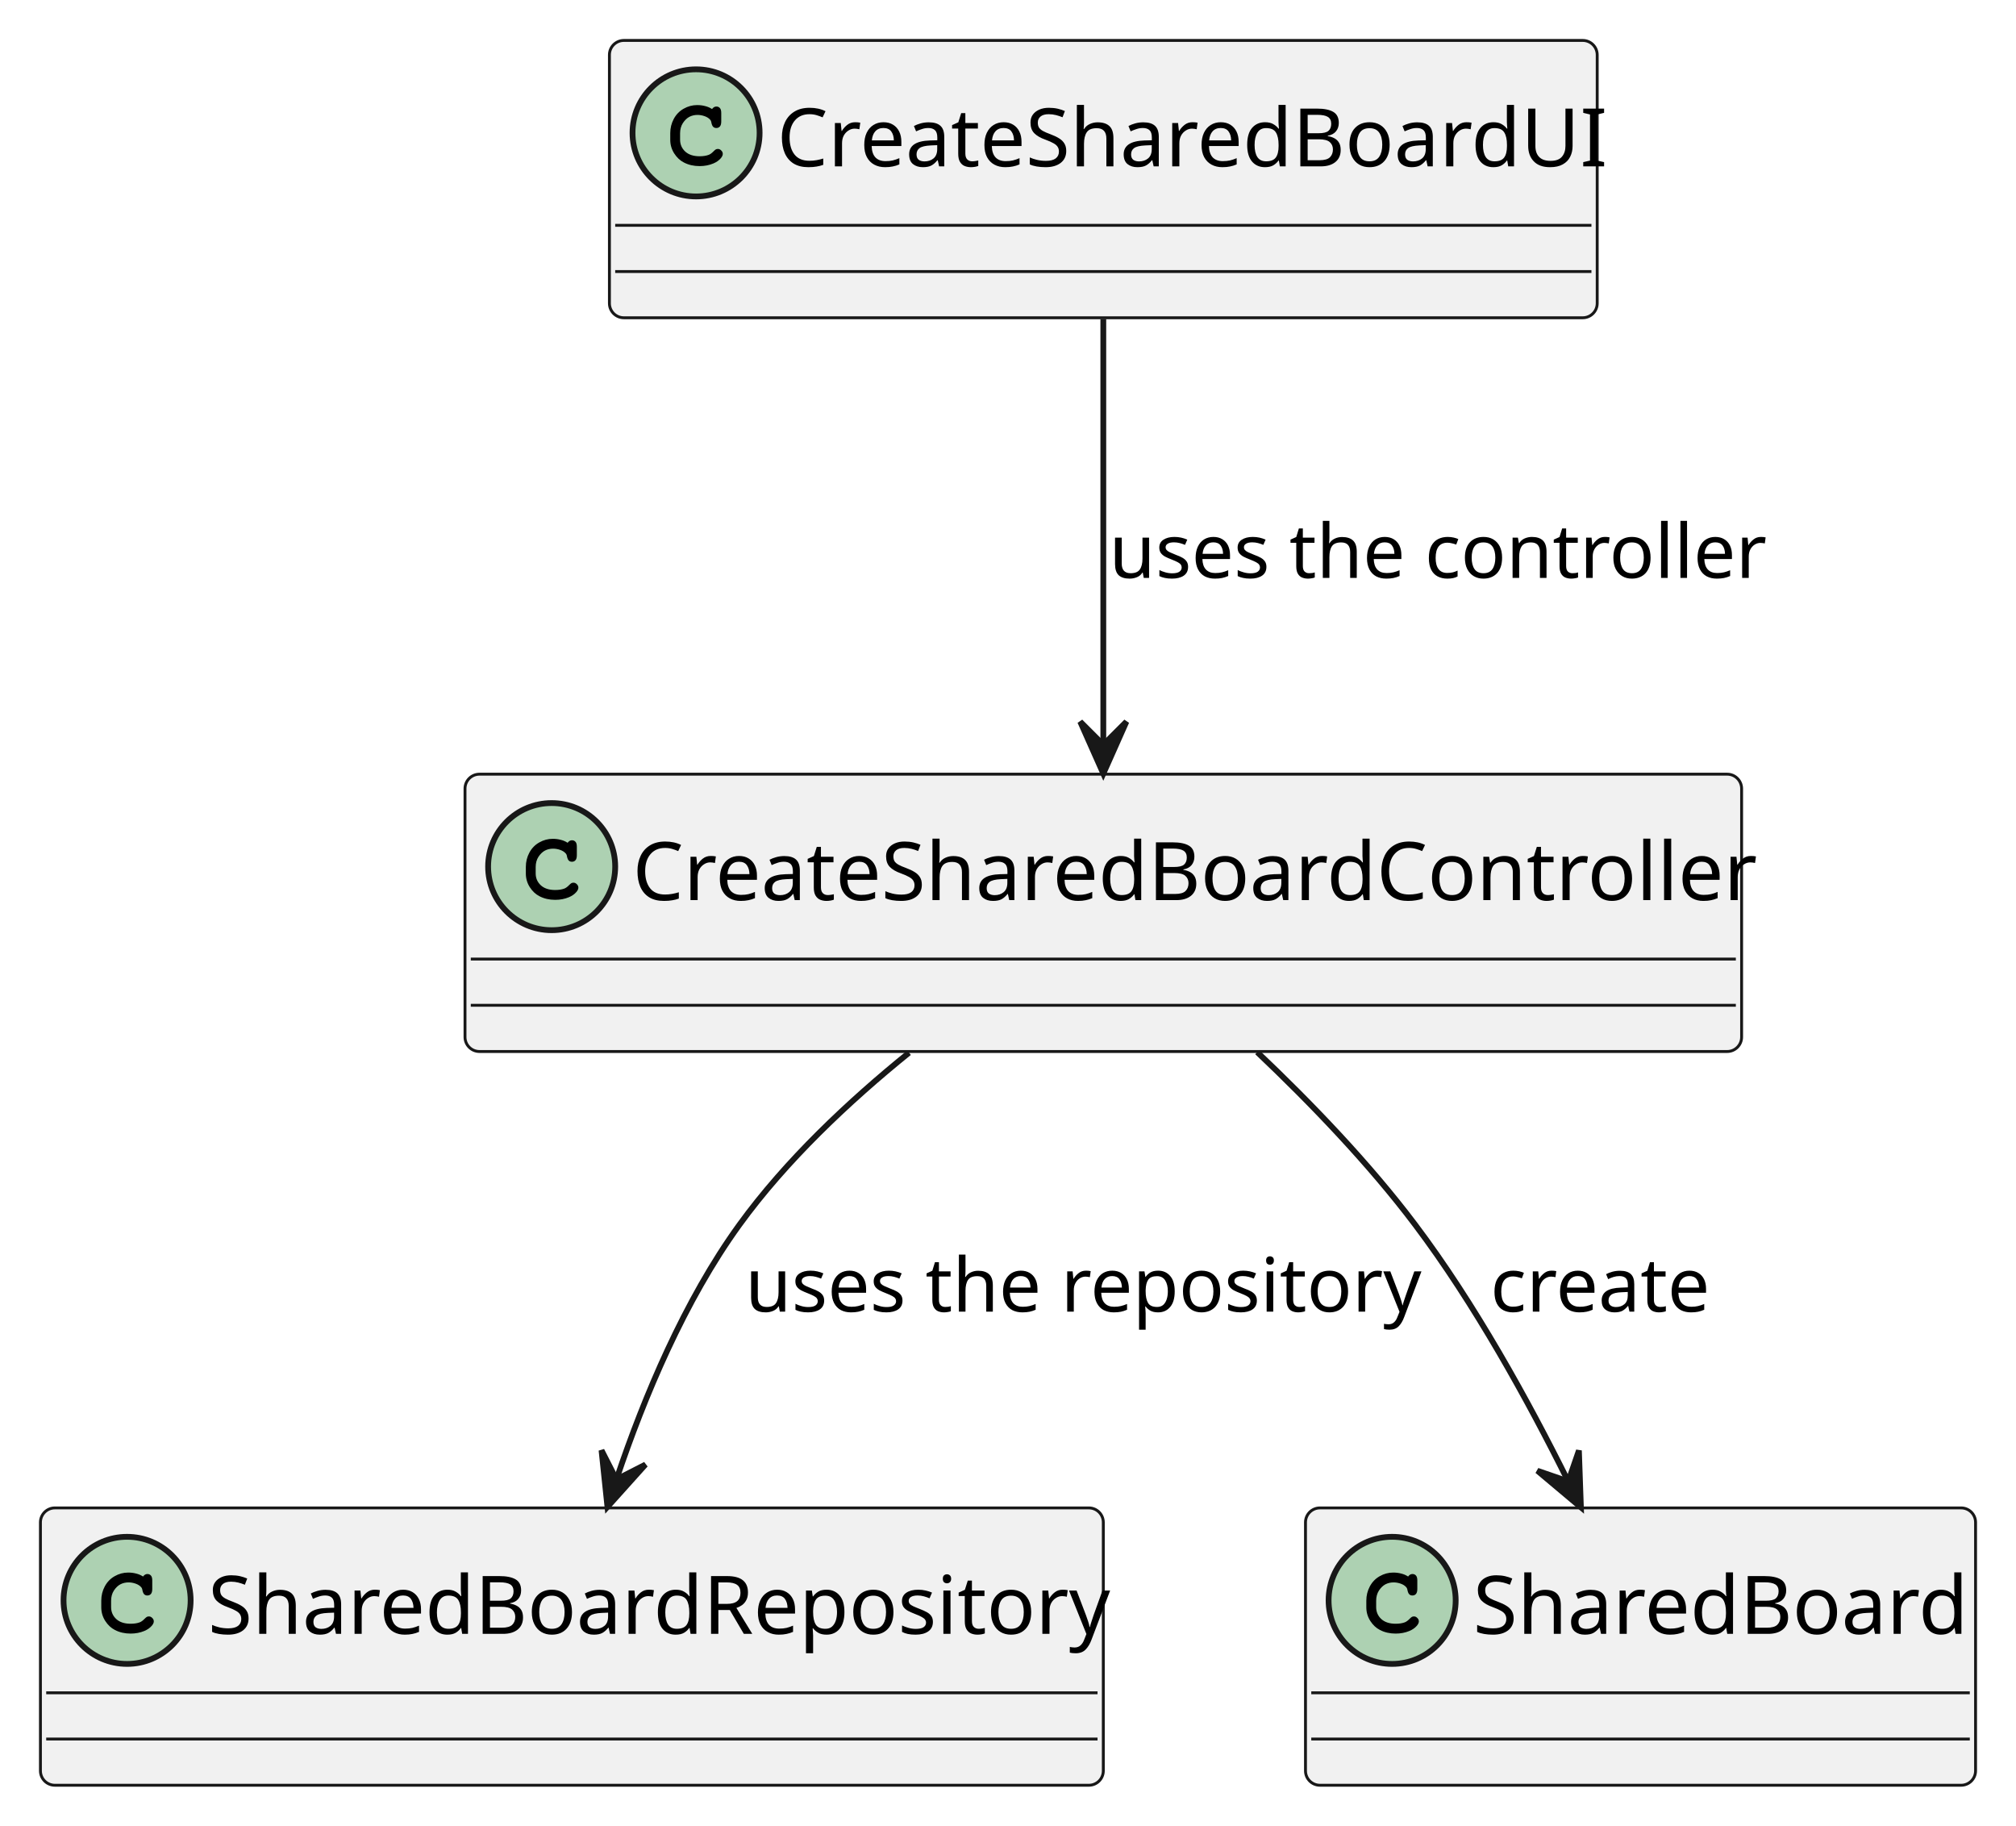
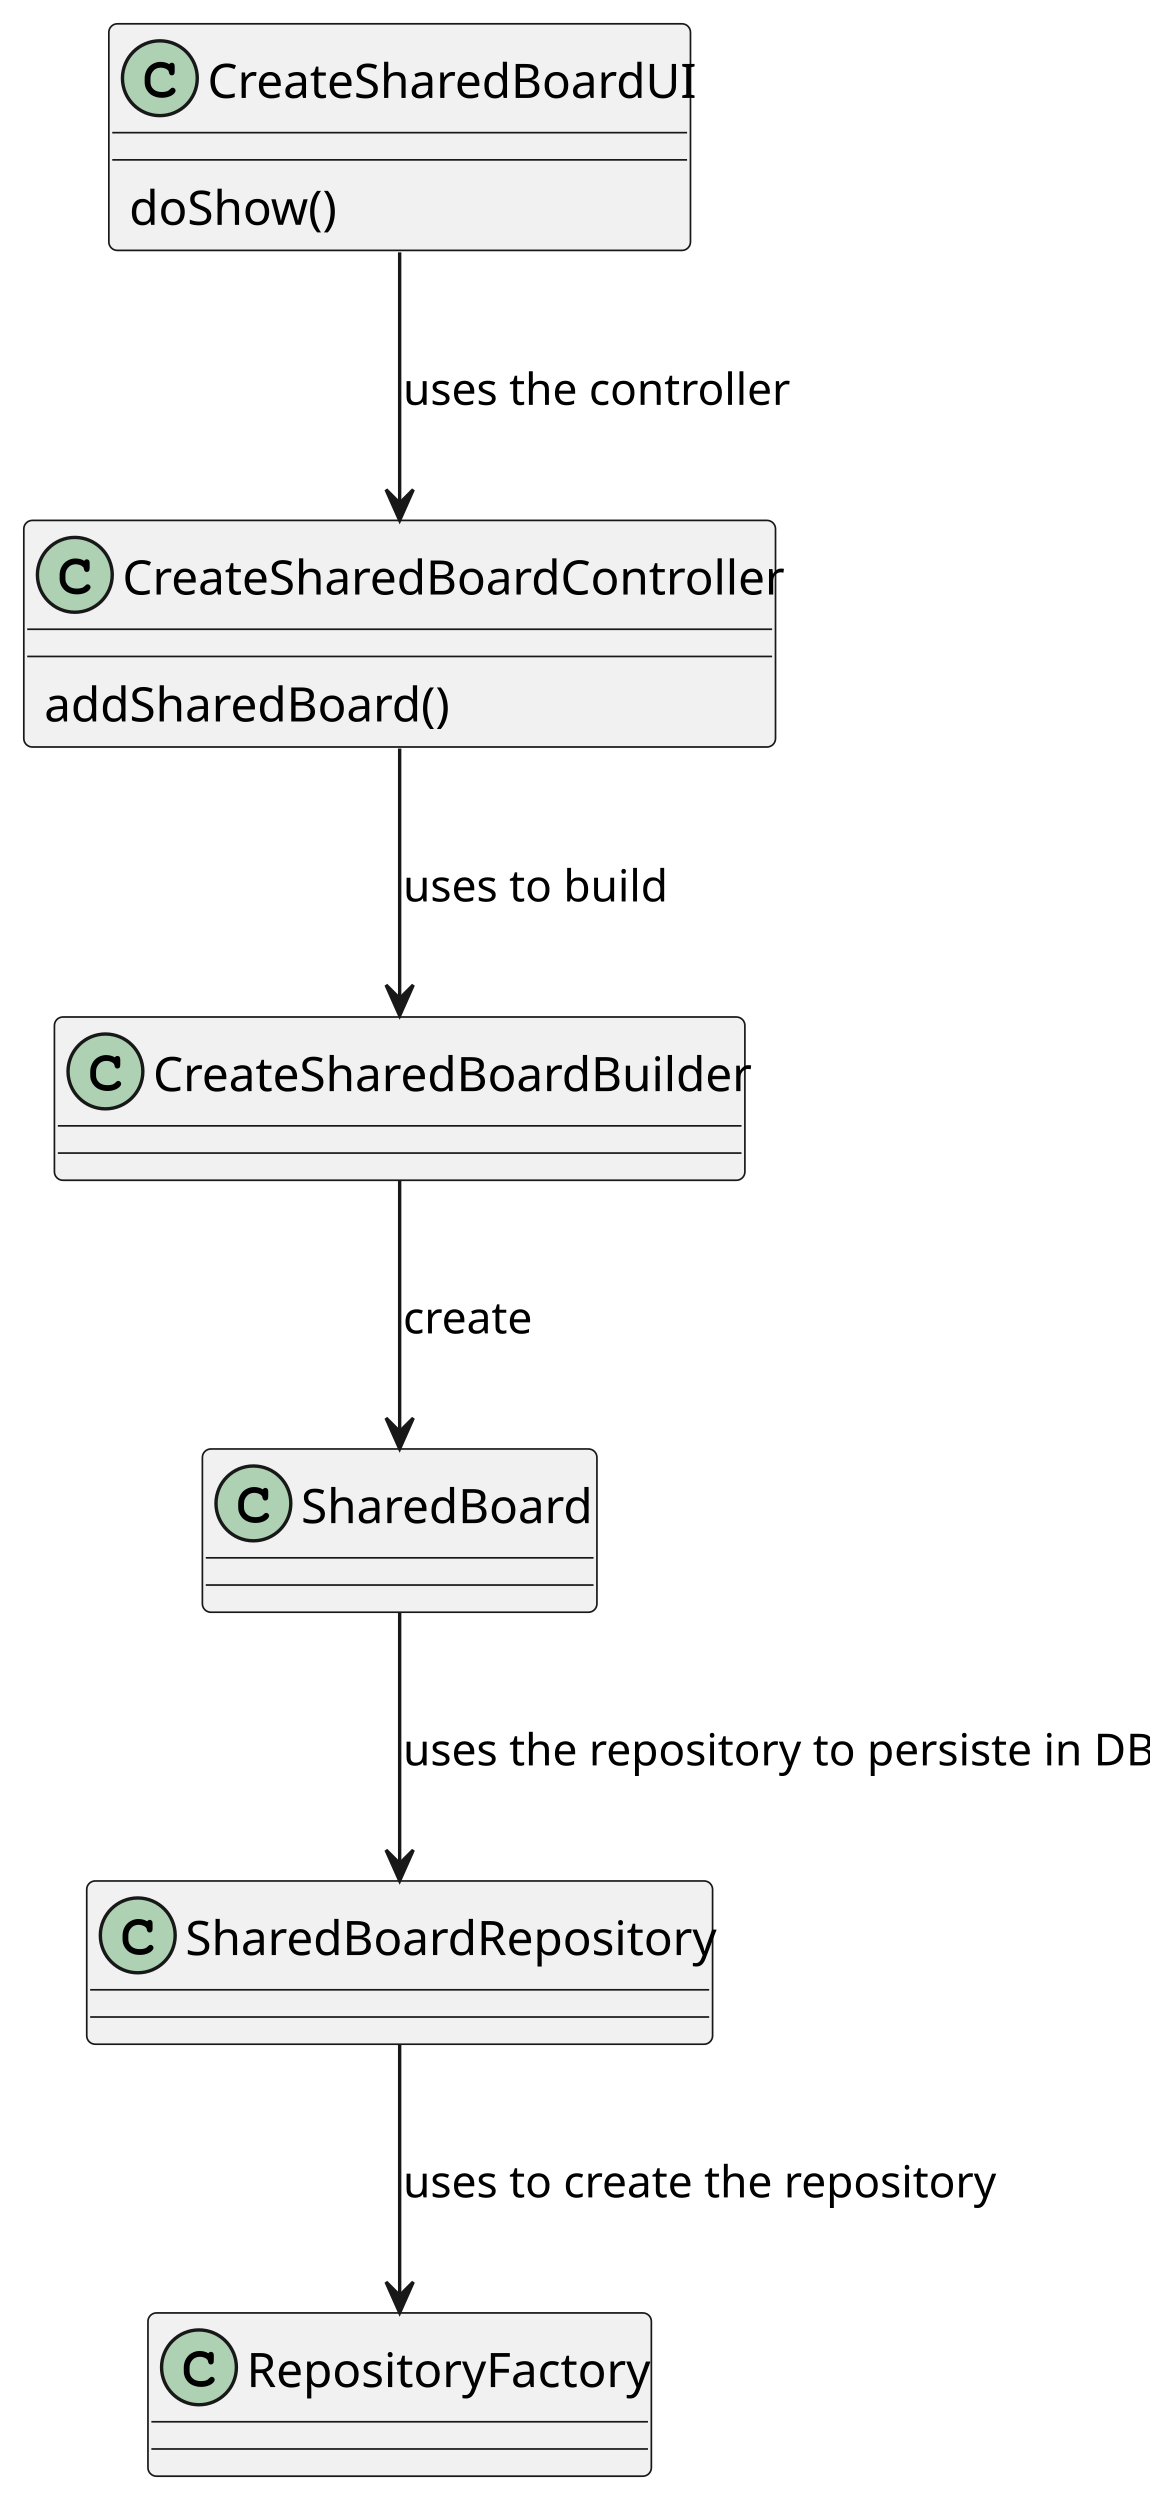
- <svg xmlns="http://www.w3.org/2000/svg" contentStyleType="text/css" height="316px" preserveAspectRatio="none" style="width:349px;height:316px;background:#FFFFFF;" version="1.1" viewBox="0 0 349 316" width="349px" zoomAndPan="magnify">
+ <svg xmlns="http://www.w3.org/2000/svg" contentStyleType="text/css" height="735px" preserveAspectRatio="none" style="width:338px;height:735px;background:#FFFFFF;" version="1.1" viewBox="0 0 338 735" width="338px" zoomAndPan="magnify">
  <defs />
  <g>
    <g id="elem_CreateSharedBoardUI">
-       <rect codeLine="2" fill="#F1F1F1" height="48" id="CreateSharedBoardUI" rx="2.5" ry="2.5" style="stroke:#181818;stroke-width:0.5;" width="171" x="105.5" y="7" />
-       <ellipse cx="120.5" cy="23" fill="#ADD1B2" rx="11" ry="11" style="stroke:#181818;stroke-width:1.0;" />
-       <path d="M123.266,18.875 Q123.422,18.656 123.609,18.547 Q123.797,18.438 124.016,18.438 Q124.391,18.438 124.625,18.703 Q124.859,18.953 124.859,19.562 L124.859,21.016 Q124.859,21.625 124.625,21.891 Q124.391,22.156 124.016,22.156 Q123.672,22.156 123.469,21.953 Q123.266,21.766 123.156,21.25 Q123.109,20.891 122.922,20.703 Q122.594,20.328 121.984,20.109 Q121.375,19.891 120.75,19.891 Q119.984,19.891 119.344,20.219 Q118.719,20.547 118.219,21.297 Q117.734,22.047 117.734,23.078 L117.734,24.172 Q117.734,25.406 118.625,26.234 Q119.516,27.047 121.109,27.047 Q122.047,27.047 122.703,26.797 Q123.094,26.641 123.516,26.203 Q123.781,25.938 123.922,25.859 Q124.078,25.781 124.281,25.781 Q124.609,25.781 124.859,26.047 Q125.125,26.297 125.125,26.641 Q125.125,26.984 124.781,27.391 Q124.281,27.969 123.484,28.297 Q122.406,28.75 121.109,28.75 Q119.594,28.75 118.391,28.125 Q117.406,27.625 116.719,26.562 Q116.031,25.484 116.031,24.203 L116.031,23.047 Q116.031,21.719 116.641,20.578 Q117.266,19.422 118.359,18.812 Q119.453,18.188 120.688,18.188 Q121.422,18.188 122.062,18.359 Q122.719,18.516 123.266,18.875 Z " fill="#000000" />
-       <text fill="#000000" font-family="sans-serif" font-size="14" lengthAdjust="spacing" textLength="139" x="134.5" y="28.797">CreateSharedBoardUI</text>
-       <line style="stroke:#181818;stroke-width:0.5;" x1="106.5" x2="275.5" y1="39" y2="39" />
-       <line style="stroke:#181818;stroke-width:0.5;" x1="106.5" x2="275.5" y1="47" y2="47" />
+       <rect codeLine="2" fill="#F1F1F1" height="66.621" id="CreateSharedBoardUI" rx="2.5" ry="2.5" style="stroke:#181818;stroke-width:0.5;" width="171" x="32" y="7" />
+       <ellipse cx="47" cy="23" fill="#ADD1B2" rx="11" ry="11" style="stroke:#181818;stroke-width:1.0;" />
+       <path d="M49.766,18.875 Q49.922,18.656 50.109,18.547 Q50.297,18.438 50.516,18.438 Q50.891,18.438 51.125,18.703 Q51.359,18.953 51.359,19.562 L51.359,21.016 Q51.359,21.625 51.125,21.891 Q50.891,22.156 50.516,22.156 Q50.172,22.156 49.969,21.953 Q49.766,21.766 49.656,21.25 Q49.609,20.891 49.422,20.703 Q49.094,20.328 48.484,20.109 Q47.875,19.891 47.25,19.891 Q46.484,19.891 45.844,20.219 Q45.219,20.547 44.719,21.297 Q44.234,22.047 44.234,23.078 L44.234,24.172 Q44.234,25.406 45.125,26.234 Q46.016,27.047 47.609,27.047 Q48.547,27.047 49.203,26.797 Q49.594,26.641 50.016,26.203 Q50.281,25.938 50.422,25.859 Q50.578,25.781 50.781,25.781 Q51.109,25.781 51.359,26.047 Q51.625,26.297 51.625,26.641 Q51.625,26.984 51.281,27.391 Q50.781,27.969 49.984,28.297 Q48.906,28.75 47.609,28.75 Q46.094,28.75 44.891,28.125 Q43.906,27.625 43.219,26.562 Q42.531,25.484 42.531,24.203 L42.531,23.047 Q42.531,21.719 43.141,20.578 Q43.766,19.422 44.859,18.812 Q45.953,18.188 47.188,18.188 Q47.922,18.188 48.562,18.359 Q49.219,18.516 49.766,18.875 Z " fill="#000000" />
+       <text fill="#000000" font-family="sans-serif" font-size="14" lengthAdjust="spacing" textLength="139" x="61" y="28.797">CreateSharedBoardUI</text>
+       <line style="stroke:#181818;stroke-width:0.5;" x1="33" x2="202" y1="39" y2="39" />
+       <line style="stroke:#181818;stroke-width:0.5;" x1="33" x2="202" y1="47" y2="47" />
+       <text fill="#000000" font-family="sans-serif" font-size="14" lengthAdjust="spacing" textLength="60" x="38" y="66.107">doShow()</text>
    </g>
    <g id="elem_CreateSharedBoardController">
-       <rect codeLine="6" fill="#F1F1F1" height="48" id="CreateSharedBoardController" rx="2.5" ry="2.5" style="stroke:#181818;stroke-width:0.5;" width="221" x="80.5" y="134" />
-       <ellipse cx="95.5" cy="150" fill="#ADD1B2" rx="11" ry="11" style="stroke:#181818;stroke-width:1.0;" />
-       <path d="M98.266,145.875 Q98.422,145.656 98.609,145.547 Q98.797,145.438 99.016,145.438 Q99.391,145.438 99.625,145.703 Q99.859,145.953 99.859,146.562 L99.859,148.016 Q99.859,148.625 99.625,148.891 Q99.391,149.156 99.016,149.156 Q98.672,149.156 98.469,148.953 Q98.266,148.766 98.156,148.25 Q98.109,147.891 97.922,147.703 Q97.594,147.328 96.984,147.109 Q96.375,146.891 95.75,146.891 Q94.984,146.891 94.344,147.219 Q93.719,147.547 93.219,148.297 Q92.734,149.047 92.734,150.078 L92.734,151.172 Q92.734,152.406 93.625,153.234 Q94.516,154.047 96.109,154.047 Q97.047,154.047 97.703,153.797 Q98.094,153.641 98.516,153.203 Q98.781,152.938 98.922,152.859 Q99.078,152.781 99.281,152.781 Q99.609,152.781 99.859,153.047 Q100.125,153.297 100.125,153.641 Q100.125,153.984 99.781,154.391 Q99.281,154.969 98.484,155.297 Q97.406,155.75 96.109,155.75 Q94.594,155.75 93.391,155.125 Q92.406,154.625 91.719,153.562 Q91.031,152.484 91.031,151.203 L91.031,150.047 Q91.031,148.719 91.641,147.578 Q92.266,146.422 93.359,145.812 Q94.453,145.188 95.688,145.188 Q96.422,145.188 97.062,145.359 Q97.719,145.516 98.266,145.875 Z " fill="#000000" />
-       <text fill="#000000" font-family="sans-serif" font-size="14" lengthAdjust="spacing" textLength="189" x="109.5" y="155.797">CreateSharedBoardController</text>
-       <line style="stroke:#181818;stroke-width:0.5;" x1="81.5" x2="300.5" y1="166" y2="166" />
-       <line style="stroke:#181818;stroke-width:0.5;" x1="81.5" x2="300.5" y1="174" y2="174" />
+       <rect codeLine="5" fill="#F1F1F1" height="66.621" id="CreateSharedBoardController" rx="2.5" ry="2.5" style="stroke:#181818;stroke-width:0.5;" width="221" x="7" y="153" />
+       <ellipse cx="22" cy="169" fill="#ADD1B2" rx="11" ry="11" style="stroke:#181818;stroke-width:1.0;" />
+       <path d="M24.766,164.875 Q24.922,164.656 25.109,164.547 Q25.297,164.438 25.516,164.438 Q25.891,164.438 26.125,164.703 Q26.359,164.953 26.359,165.562 L26.359,167.016 Q26.359,167.625 26.125,167.891 Q25.891,168.156 25.516,168.156 Q25.172,168.156 24.969,167.953 Q24.766,167.766 24.656,167.25 Q24.609,166.891 24.422,166.703 Q24.094,166.328 23.484,166.109 Q22.875,165.891 22.25,165.891 Q21.484,165.891 20.844,166.219 Q20.219,166.547 19.719,167.297 Q19.234,168.047 19.234,169.078 L19.234,170.172 Q19.234,171.406 20.125,172.234 Q21.016,173.047 22.609,173.047 Q23.547,173.047 24.203,172.797 Q24.594,172.641 25.016,172.203 Q25.281,171.938 25.422,171.859 Q25.578,171.781 25.781,171.781 Q26.109,171.781 26.359,172.047 Q26.625,172.297 26.625,172.641 Q26.625,172.984 26.281,173.391 Q25.781,173.969 24.984,174.297 Q23.906,174.75 22.609,174.75 Q21.094,174.75 19.891,174.125 Q18.906,173.625 18.219,172.562 Q17.531,171.484 17.531,170.203 L17.531,169.047 Q17.531,167.719 18.141,166.578 Q18.766,165.422 19.859,164.812 Q20.953,164.188 22.188,164.188 Q22.922,164.188 23.562,164.359 Q24.219,164.516 24.766,164.875 Z " fill="#000000" />
+       <text fill="#000000" font-family="sans-serif" font-size="14" lengthAdjust="spacing" textLength="189" x="36" y="174.797">CreateSharedBoardController</text>
+       <line style="stroke:#181818;stroke-width:0.5;" x1="8" x2="227" y1="185" y2="185" />
+       <line style="stroke:#181818;stroke-width:0.5;" x1="8" x2="227" y1="193" y2="193" />
+       <text fill="#000000" font-family="sans-serif" font-size="14" lengthAdjust="spacing" textLength="118" x="13" y="212.107">addSharedBoard()</text>
+     </g>
+     <g id="elem_CreateSharedBoardBuilder">
+       <rect codeLine="8" fill="#F1F1F1" height="48" id="CreateSharedBoardBuilder" rx="2.5" ry="2.5" style="stroke:#181818;stroke-width:0.5;" width="203" x="16" y="299" />
+       <ellipse cx="31" cy="315" fill="#ADD1B2" rx="11" ry="11" style="stroke:#181818;stroke-width:1.0;" />
+       <path d="M33.766,310.875 Q33.922,310.656 34.109,310.547 Q34.297,310.438 34.516,310.438 Q34.891,310.438 35.125,310.703 Q35.359,310.953 35.359,311.562 L35.359,313.016 Q35.359,313.625 35.125,313.891 Q34.891,314.156 34.516,314.156 Q34.172,314.156 33.969,313.953 Q33.766,313.766 33.656,313.25 Q33.609,312.891 33.422,312.703 Q33.094,312.328 32.484,312.109 Q31.875,311.891 31.25,311.891 Q30.484,311.891 29.844,312.219 Q29.219,312.547 28.719,313.297 Q28.234,314.047 28.234,315.078 L28.234,316.172 Q28.234,317.406 29.125,318.234 Q30.016,319.047 31.609,319.047 Q32.547,319.047 33.203,318.797 Q33.594,318.641 34.016,318.203 Q34.281,317.938 34.422,317.859 Q34.578,317.781 34.781,317.781 Q35.109,317.781 35.359,318.047 Q35.625,318.297 35.625,318.641 Q35.625,318.984 35.281,319.391 Q34.781,319.969 33.984,320.297 Q32.906,320.75 31.609,320.75 Q30.094,320.75 28.891,320.125 Q27.906,319.625 27.219,318.562 Q26.531,317.484 26.531,316.203 L26.531,315.047 Q26.531,313.719 27.141,312.578 Q27.766,311.422 28.859,310.812 Q29.953,310.188 31.188,310.188 Q31.922,310.188 32.562,310.359 Q33.219,310.516 33.766,310.875 Z " fill="#000000" />
+       <text fill="#000000" font-family="sans-serif" font-size="14" lengthAdjust="spacing" textLength="171" x="45" y="320.797">CreateSharedBoardBuilder</text>
+       <line style="stroke:#181818;stroke-width:0.5;" x1="17" x2="218" y1="331" y2="331" />
+       <line style="stroke:#181818;stroke-width:0.5;" x1="17" x2="218" y1="339" y2="339" />
    </g>
    <g id="elem_SharedBoardRepository">
-       <rect codeLine="10" fill="#F1F1F1" height="48" id="SharedBoardRepository" rx="2.5" ry="2.5" style="stroke:#181818;stroke-width:0.5;" width="184" x="7" y="261" />
-       <ellipse cx="22" cy="277" fill="#ADD1B2" rx="11" ry="11" style="stroke:#181818;stroke-width:1.0;" />
-       <path d="M24.766,272.875 Q24.922,272.656 25.109,272.547 Q25.297,272.438 25.516,272.438 Q25.891,272.438 26.125,272.703 Q26.359,272.953 26.359,273.562 L26.359,275.016 Q26.359,275.625 26.125,275.891 Q25.891,276.156 25.516,276.156 Q25.172,276.156 24.969,275.953 Q24.766,275.766 24.656,275.25 Q24.609,274.891 24.422,274.703 Q24.094,274.328 23.484,274.109 Q22.875,273.891 22.25,273.891 Q21.484,273.891 20.844,274.219 Q20.219,274.547 19.719,275.297 Q19.234,276.047 19.234,277.078 L19.234,278.172 Q19.234,279.406 20.125,280.234 Q21.016,281.047 22.609,281.047 Q23.547,281.047 24.203,280.797 Q24.594,280.641 25.016,280.203 Q25.281,279.938 25.422,279.859 Q25.578,279.781 25.781,279.781 Q26.109,279.781 26.359,280.047 Q26.625,280.297 26.625,280.641 Q26.625,280.984 26.281,281.391 Q25.781,281.969 24.984,282.297 Q23.906,282.75 22.609,282.75 Q21.094,282.75 19.891,282.125 Q18.906,281.625 18.219,280.562 Q17.531,279.484 17.531,278.203 L17.531,277.047 Q17.531,275.719 18.141,274.578 Q18.766,273.422 19.859,272.812 Q20.953,272.188 22.188,272.188 Q22.922,272.188 23.562,272.359 Q24.219,272.516 24.766,272.875 Z " fill="#000000" />
-       <text fill="#000000" font-family="sans-serif" font-size="14" lengthAdjust="spacing" textLength="152" x="36" y="282.797">SharedBoardRepository</text>
-       <line style="stroke:#181818;stroke-width:0.5;" x1="8" x2="190" y1="293" y2="293" />
-       <line style="stroke:#181818;stroke-width:0.5;" x1="8" x2="190" y1="301" y2="301" />
+       <rect codeLine="11" fill="#F1F1F1" height="48" id="SharedBoardRepository" rx="2.5" ry="2.5" style="stroke:#181818;stroke-width:0.5;" width="184" x="25.5" y="553" />
+       <ellipse cx="40.5" cy="569" fill="#ADD1B2" rx="11" ry="11" style="stroke:#181818;stroke-width:1.0;" />
+       <path d="M43.266,564.875 Q43.422,564.656 43.609,564.547 Q43.797,564.438 44.016,564.438 Q44.391,564.438 44.625,564.703 Q44.859,564.953 44.859,565.562 L44.859,567.016 Q44.859,567.625 44.625,567.891 Q44.391,568.156 44.016,568.156 Q43.672,568.156 43.469,567.953 Q43.266,567.766 43.156,567.25 Q43.109,566.891 42.922,566.703 Q42.594,566.328 41.984,566.109 Q41.375,565.891 40.75,565.891 Q39.984,565.891 39.344,566.219 Q38.719,566.547 38.219,567.297 Q37.734,568.047 37.734,569.078 L37.734,570.172 Q37.734,571.406 38.625,572.234 Q39.516,573.047 41.109,573.047 Q42.047,573.047 42.703,572.797 Q43.094,572.641 43.516,572.203 Q43.781,571.938 43.922,571.859 Q44.078,571.781 44.281,571.781 Q44.609,571.781 44.859,572.047 Q45.125,572.297 45.125,572.641 Q45.125,572.984 44.781,573.391 Q44.281,573.969 43.484,574.297 Q42.406,574.75 41.109,574.75 Q39.594,574.75 38.391,574.125 Q37.406,573.625 36.719,572.562 Q36.031,571.484 36.031,570.203 L36.031,569.047 Q36.031,567.719 36.641,566.578 Q37.266,565.422 38.359,564.812 Q39.453,564.188 40.688,564.188 Q41.422,564.188 42.062,564.359 Q42.719,564.516 43.266,564.875 Z " fill="#000000" />
+       <text fill="#000000" font-family="sans-serif" font-size="14" lengthAdjust="spacing" textLength="152" x="54.5" y="574.797">SharedBoardRepository</text>
+       <line style="stroke:#181818;stroke-width:0.5;" x1="26.5" x2="208.5" y1="585" y2="585" />
+       <line style="stroke:#181818;stroke-width:0.5;" x1="26.5" x2="208.5" y1="593" y2="593" />
    </g>
    <g id="elem_SharedBoard">
-       <rect codeLine="14" fill="#F1F1F1" height="48" id="SharedBoard" rx="2.5" ry="2.5" style="stroke:#181818;stroke-width:0.5;" width="116" x="226" y="261" />
-       <ellipse cx="241" cy="277" fill="#ADD1B2" rx="11" ry="11" style="stroke:#181818;stroke-width:1.0;" />
-       <path d="M243.766,272.875 Q243.922,272.656 244.109,272.547 Q244.297,272.438 244.516,272.438 Q244.891,272.438 245.125,272.703 Q245.359,272.953 245.359,273.562 L245.359,275.016 Q245.359,275.625 245.125,275.891 Q244.891,276.156 244.516,276.156 Q244.172,276.156 243.969,275.953 Q243.766,275.766 243.656,275.25 Q243.609,274.891 243.422,274.703 Q243.094,274.328 242.484,274.109 Q241.875,273.891 241.25,273.891 Q240.484,273.891 239.844,274.219 Q239.219,274.547 238.719,275.297 Q238.234,276.047 238.234,277.078 L238.234,278.172 Q238.234,279.406 239.125,280.234 Q240.016,281.047 241.609,281.047 Q242.547,281.047 243.203,280.797 Q243.594,280.641 244.016,280.203 Q244.281,279.938 244.422,279.859 Q244.578,279.781 244.781,279.781 Q245.109,279.781 245.359,280.047 Q245.625,280.297 245.625,280.641 Q245.625,280.984 245.281,281.391 Q244.781,281.969 243.984,282.297 Q242.906,282.75 241.609,282.75 Q240.094,282.75 238.891,282.125 Q237.906,281.625 237.219,280.562 Q236.531,279.484 236.531,278.203 L236.531,277.047 Q236.531,275.719 237.141,274.578 Q237.766,273.422 238.859,272.812 Q239.953,272.188 241.188,272.188 Q241.922,272.188 242.562,272.359 Q243.219,272.516 243.766,272.875 Z " fill="#000000" />
-       <text fill="#000000" font-family="sans-serif" font-size="14" lengthAdjust="spacing" textLength="84" x="255" y="282.797">SharedBoard</text>
-       <line style="stroke:#181818;stroke-width:0.5;" x1="227" x2="341" y1="293" y2="293" />
-       <line style="stroke:#181818;stroke-width:0.5;" x1="227" x2="341" y1="301" y2="301" />
+       <rect codeLine="14" fill="#F1F1F1" height="48" id="SharedBoard" rx="2.5" ry="2.5" style="stroke:#181818;stroke-width:0.5;" width="116" x="59.5" y="426" />
+       <ellipse cx="74.5" cy="442" fill="#ADD1B2" rx="11" ry="11" style="stroke:#181818;stroke-width:1.0;" />
+       <path d="M77.266,437.875 Q77.422,437.656 77.609,437.547 Q77.797,437.438 78.016,437.438 Q78.391,437.438 78.625,437.703 Q78.859,437.953 78.859,438.562 L78.859,440.016 Q78.859,440.625 78.625,440.891 Q78.391,441.156 78.016,441.156 Q77.672,441.156 77.469,440.953 Q77.266,440.766 77.156,440.25 Q77.109,439.891 76.922,439.703 Q76.594,439.328 75.984,439.109 Q75.375,438.891 74.75,438.891 Q73.984,438.891 73.344,439.219 Q72.719,439.547 72.219,440.297 Q71.734,441.047 71.734,442.078 L71.734,443.172 Q71.734,444.406 72.625,445.234 Q73.516,446.047 75.109,446.047 Q76.047,446.047 76.703,445.797 Q77.094,445.641 77.516,445.203 Q77.781,444.938 77.922,444.859 Q78.078,444.781 78.281,444.781 Q78.609,444.781 78.859,445.047 Q79.125,445.297 79.125,445.641 Q79.125,445.984 78.781,446.391 Q78.281,446.969 77.484,447.297 Q76.406,447.75 75.109,447.75 Q73.594,447.75 72.391,447.125 Q71.406,446.625 70.719,445.562 Q70.031,444.484 70.031,443.203 L70.031,442.047 Q70.031,440.719 70.641,439.578 Q71.266,438.422 72.359,437.812 Q73.453,437.188 74.688,437.188 Q75.422,437.188 76.062,437.359 Q76.719,437.516 77.266,437.875 Z " fill="#000000" />
+       <text fill="#000000" font-family="sans-serif" font-size="14" lengthAdjust="spacing" textLength="84" x="88.5" y="447.797">SharedBoard</text>
+       <line style="stroke:#181818;stroke-width:0.5;" x1="60.5" x2="174.5" y1="458" y2="458" />
+       <line style="stroke:#181818;stroke-width:0.5;" x1="60.5" x2="174.5" y1="466" y2="466" />
+     </g>
+     <g id="elem_RepositoryFactory">
+       <rect codeLine="17" fill="#F1F1F1" height="48" id="RepositoryFactory" rx="2.5" ry="2.5" style="stroke:#181818;stroke-width:0.5;" width="148" x="43.5" y="680" />
+       <ellipse cx="58.5" cy="696" fill="#ADD1B2" rx="11" ry="11" style="stroke:#181818;stroke-width:1.0;" />
+       <path d="M61.266,691.875 Q61.422,691.656 61.609,691.547 Q61.797,691.438 62.016,691.438 Q62.391,691.438 62.625,691.703 Q62.859,691.953 62.859,692.562 L62.859,694.016 Q62.859,694.625 62.625,694.891 Q62.391,695.156 62.016,695.156 Q61.672,695.156 61.469,694.953 Q61.266,694.766 61.156,694.25 Q61.109,693.891 60.922,693.703 Q60.594,693.328 59.984,693.109 Q59.375,692.891 58.75,692.891 Q57.984,692.891 57.344,693.219 Q56.719,693.547 56.219,694.297 Q55.734,695.047 55.734,696.078 L55.734,697.172 Q55.734,698.406 56.625,699.234 Q57.516,700.047 59.109,700.047 Q60.047,700.047 60.703,699.797 Q61.094,699.641 61.516,699.203 Q61.781,698.938 61.922,698.859 Q62.078,698.781 62.281,698.781 Q62.609,698.781 62.859,699.047 Q63.125,699.297 63.125,699.641 Q63.125,699.984 62.781,700.391 Q62.281,700.969 61.484,701.297 Q60.406,701.75 59.109,701.75 Q57.594,701.75 56.391,701.125 Q55.406,700.625 54.719,699.562 Q54.031,698.484 54.031,697.203 L54.031,696.047 Q54.031,694.719 54.641,693.578 Q55.266,692.422 56.359,691.812 Q57.453,691.188 58.688,691.188 Q59.422,691.188 60.062,691.359 Q60.719,691.516 61.266,691.875 Z " fill="#000000" />
+       <text fill="#000000" font-family="sans-serif" font-size="14" lengthAdjust="spacing" textLength="116" x="72.5" y="701.797">RepositoryFactory</text>
+       <line style="stroke:#181818;stroke-width:0.5;" x1="44.5" x2="190.5" y1="712" y2="712" />
+       <line style="stroke:#181818;stroke-width:0.5;" x1="44.5" x2="190.5" y1="720" y2="720" />
    </g>
    <g id="link_CreateSharedBoardUI_CreateSharedBoardController">
-       <path codeLine="18" d="M191,55.22 C191,76 191,106.54 191,128.74 " fill="none" id="CreateSharedBoardUI-to-CreateSharedBoardController" style="stroke:#181818;stroke-width:1.0;" />
-       <polygon fill="#181818" points="191,133.91,195,124.91,191,128.91,187,124.91,191,133.91" style="stroke:#181818;stroke-width:1.0;" />
-       <text fill="#000000" font-family="sans-serif" font-size="13" lengthAdjust="spacing" textLength="107" x="192" y="100.028">uses the controller</text>
+       <path codeLine="21" d="M117.5,74.18 C117.5,96.09 117.5,125 117.5,147.87 " fill="none" id="CreateSharedBoardUI-to-CreateSharedBoardController" style="stroke:#181818;stroke-width:1.0;" />
+       <polygon fill="#181818" points="117.5,152.95,121.5,143.95,117.5,147.95,113.5,143.95,117.5,152.95" style="stroke:#181818;stroke-width:1.0;" />
+       <text fill="#000000" font-family="sans-serif" font-size="13" lengthAdjust="spacing" textLength="107" x="118.5" y="119.028">uses the controller</text>
    </g>
-     <g id="link_CreateSharedBoardController_SharedBoardRepository">
-       <path codeLine="19" d="M157.37,182.21 C146.92,190.66 136.05,200.89 128,212 C118.49,225.12 111.52,241.8 106.8,255.8 " fill="none" id="CreateSharedBoardController-to-SharedBoardRepository" style="stroke:#181818;stroke-width:1.0;" />
-       <polygon fill="#181818" points="105.16,260.82,111.741,253.493,106.703,256.064,104.132,251.025,105.16,260.82" style="stroke:#181818;stroke-width:1.0;" />
-       <text fill="#000000" font-family="sans-serif" font-size="13" lengthAdjust="spacing" textLength="111" x="129" y="227.028">uses the repository</text>
+     <g id="link_CreateSharedBoardController_CreateSharedBoardBuilder">
+       <path codeLine="24" d="M117.5,220.06 C117.5,242.51 117.5,272.08 117.5,293.58 " fill="none" id="CreateSharedBoardController-to-CreateSharedBoardBuilder" style="stroke:#181818;stroke-width:1.0;" />
+       <polygon fill="#181818" points="117.5,298.59,121.5,289.59,117.5,293.59,113.5,289.59,117.5,298.59" style="stroke:#181818;stroke-width:1.0;" />
+       <text fill="#000000" font-family="sans-serif" font-size="13" lengthAdjust="spacing" textLength="74" x="118.5" y="265.028">uses to build</text>
    </g>
-     <g id="link_CreateSharedBoardController_SharedBoard">
-       <path codeLine="20" d="M217.64,182.11 C226.93,190.92 237.02,201.4 245,212 C255.3,225.67 264.53,242.41 271.43,256.3 " fill="none" id="CreateSharedBoardController-to-SharedBoard" style="stroke:#181818;stroke-width:1.0;" />
-       <polygon fill="#181818" points="273.68,260.9,273.334,251.057,271.49,256.405,266.142,254.561,273.68,260.9" style="stroke:#181818;stroke-width:1.0;" />
-       <text fill="#000000" font-family="sans-serif" font-size="13" lengthAdjust="spacing" textLength="36" x="258" y="227.028">create</text>
+     <g id="link_CreateSharedBoardBuilder_SharedBoard">
+       <path codeLine="25" d="M117.5,347.22 C117.5,368 117.5,398.54 117.5,420.74 " fill="none" id="CreateSharedBoardBuilder-to-SharedBoard" style="stroke:#181818;stroke-width:1.0;" />
+       <polygon fill="#181818" points="117.5,425.91,121.5,416.91,117.5,420.91,113.5,416.91,117.5,425.91" style="stroke:#181818;stroke-width:1.0;" />
+       <text fill="#000000" font-family="sans-serif" font-size="13" lengthAdjust="spacing" textLength="36" x="118.5" y="392.028">create</text>
+     </g>
+     <g id="link_SharedBoard_SharedBoardRepository">
+       <path codeLine="27" d="M117.5,474.22 C117.5,495 117.5,525.54 117.5,547.74 " fill="none" id="SharedBoard-to-SharedBoardRepository" style="stroke:#181818;stroke-width:1.0;" />
+       <polygon fill="#181818" points="117.5,552.91,121.5,543.91,117.5,547.91,113.5,543.91,117.5,552.91" style="stroke:#181818;stroke-width:1.0;" />
+       <text fill="#000000" font-family="sans-serif" font-size="13" lengthAdjust="spacing" textLength="212" x="118.5" y="519.028">uses the repository to persiste in DB</text>
+     </g>
+     <g id="link_SharedBoardRepository_RepositoryFactory">
+       <path codeLine="29" d="M117.5,601.22 C117.5,622 117.5,652.54 117.5,674.74 " fill="none" id="SharedBoardRepository-to-RepositoryFactory" style="stroke:#181818;stroke-width:1.0;" />
+       <polygon fill="#181818" points="117.5,679.91,121.5,670.91,117.5,674.91,113.5,670.91,117.5,679.91" style="stroke:#181818;stroke-width:1.0;" />
+       <text fill="#000000" font-family="sans-serif" font-size="13" lengthAdjust="spacing" textLength="166" x="118.5" y="646.028">uses to create the repository</text>
    </g>
  </g>
</svg>
